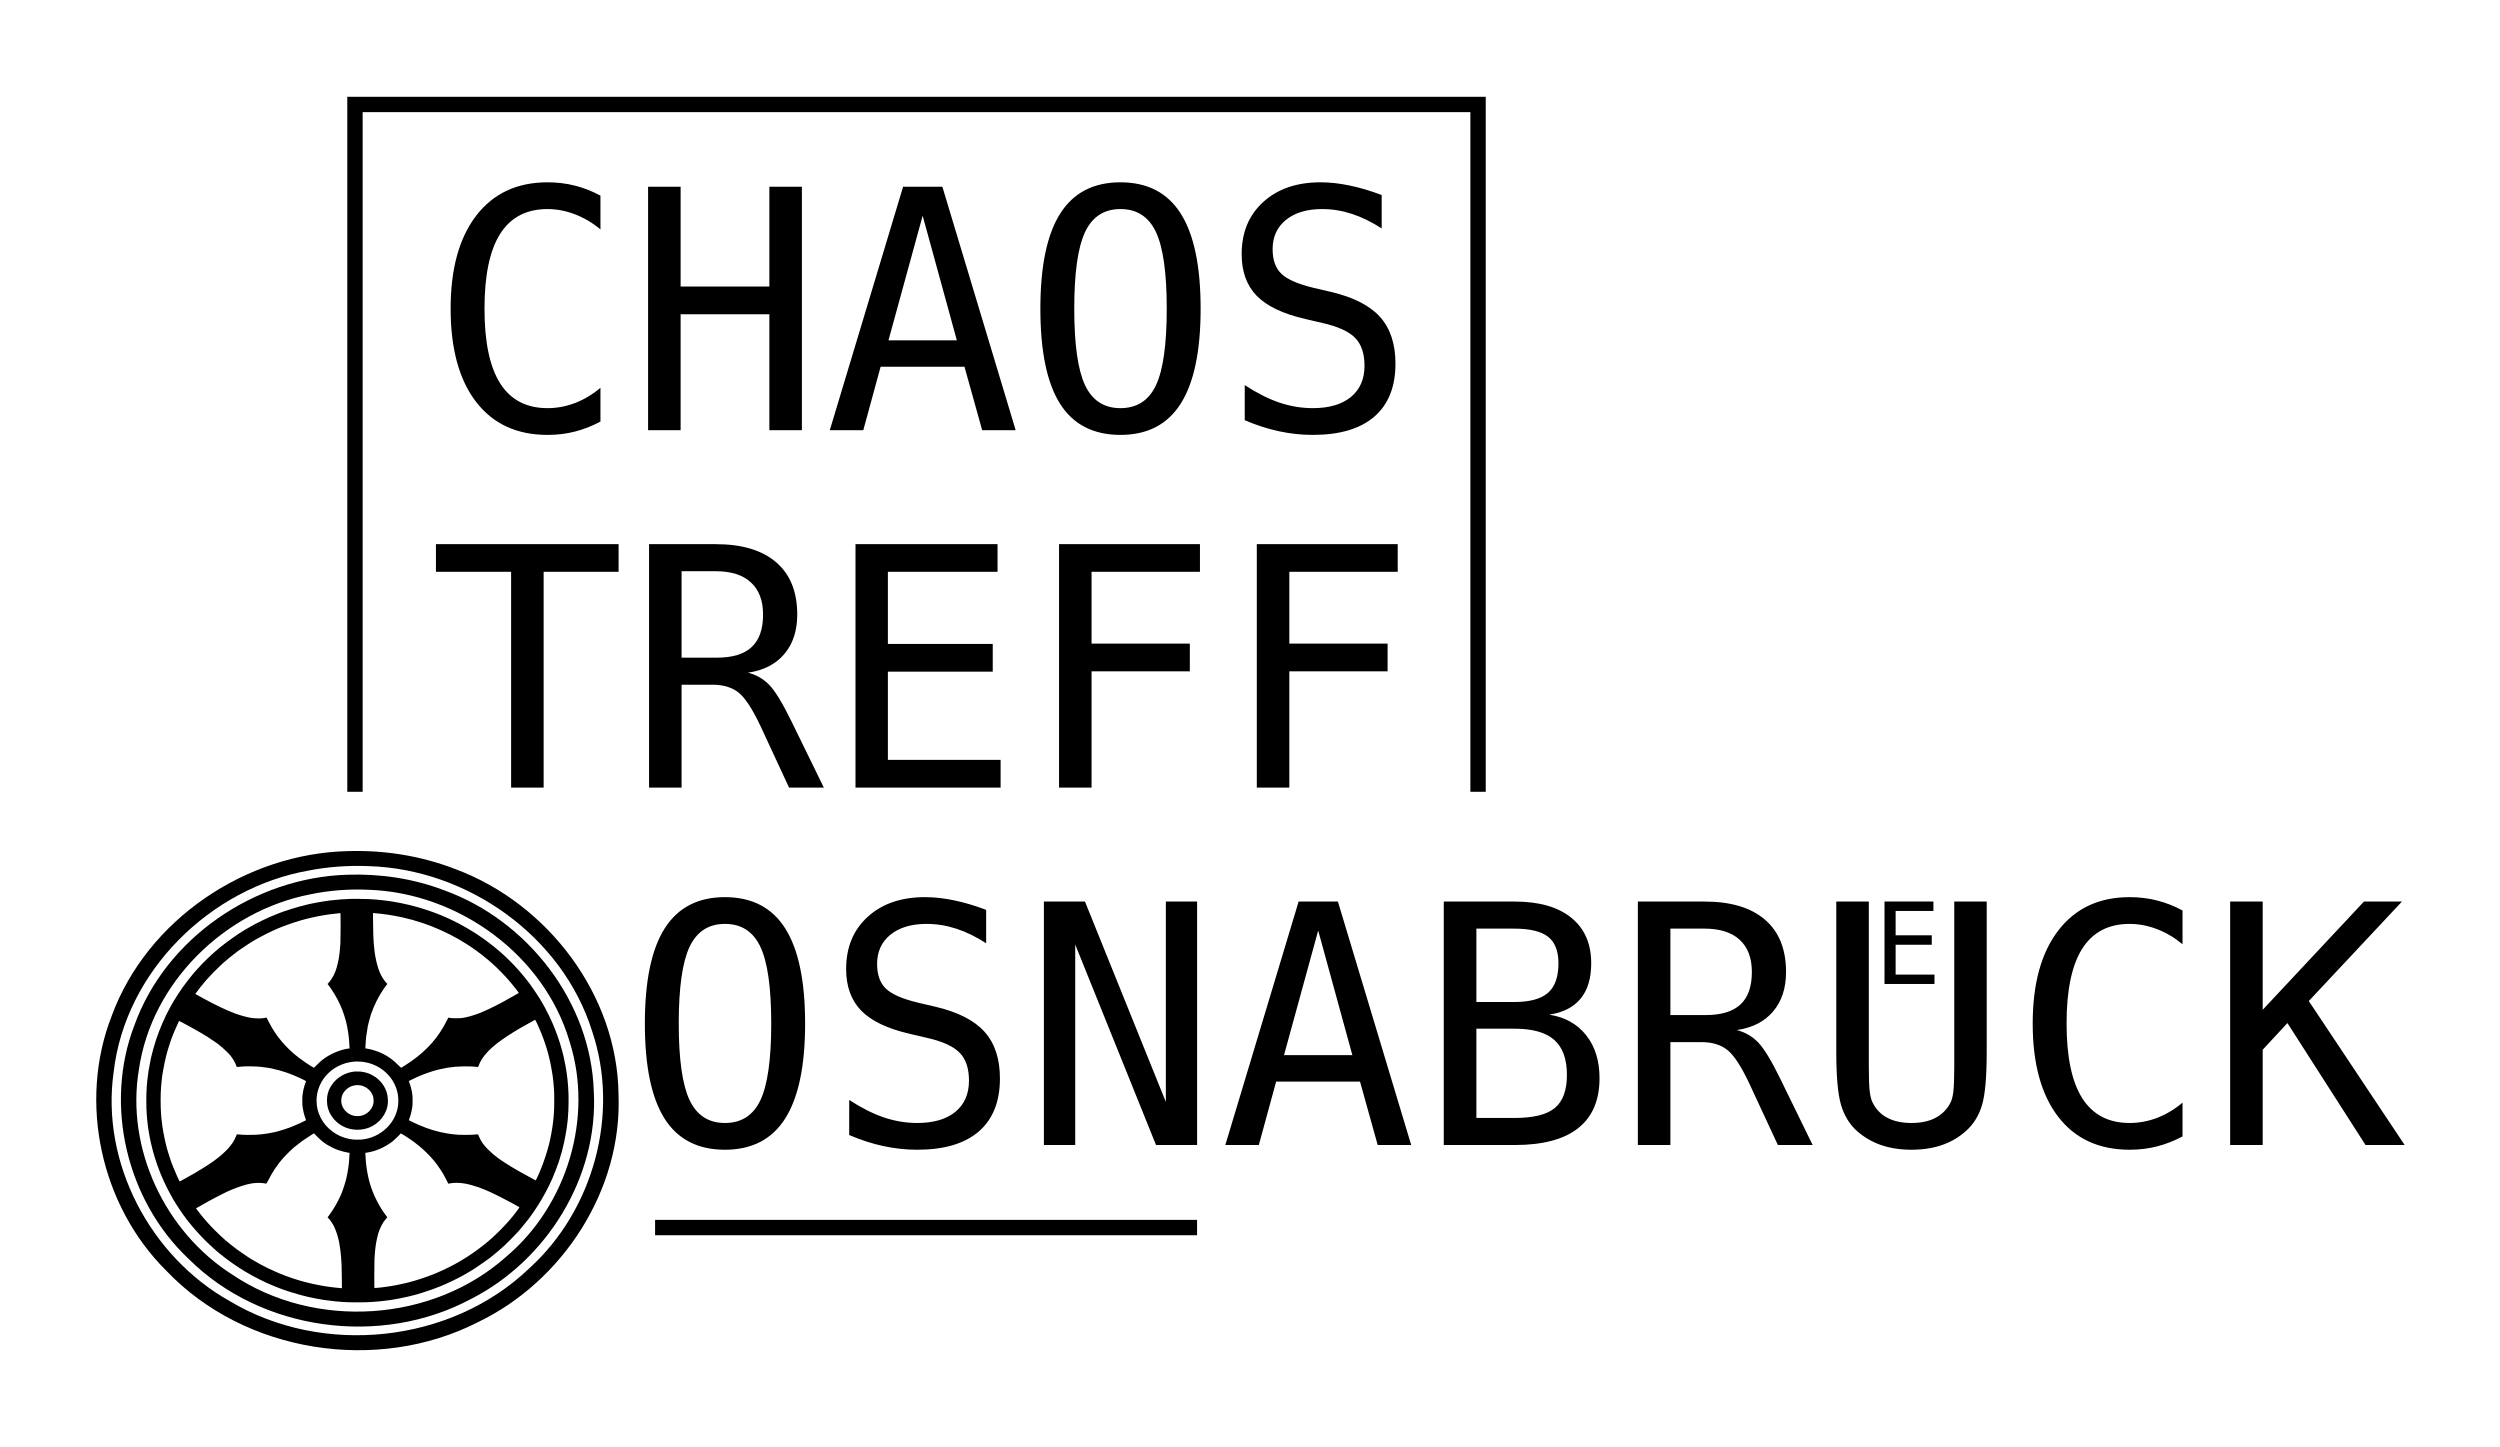
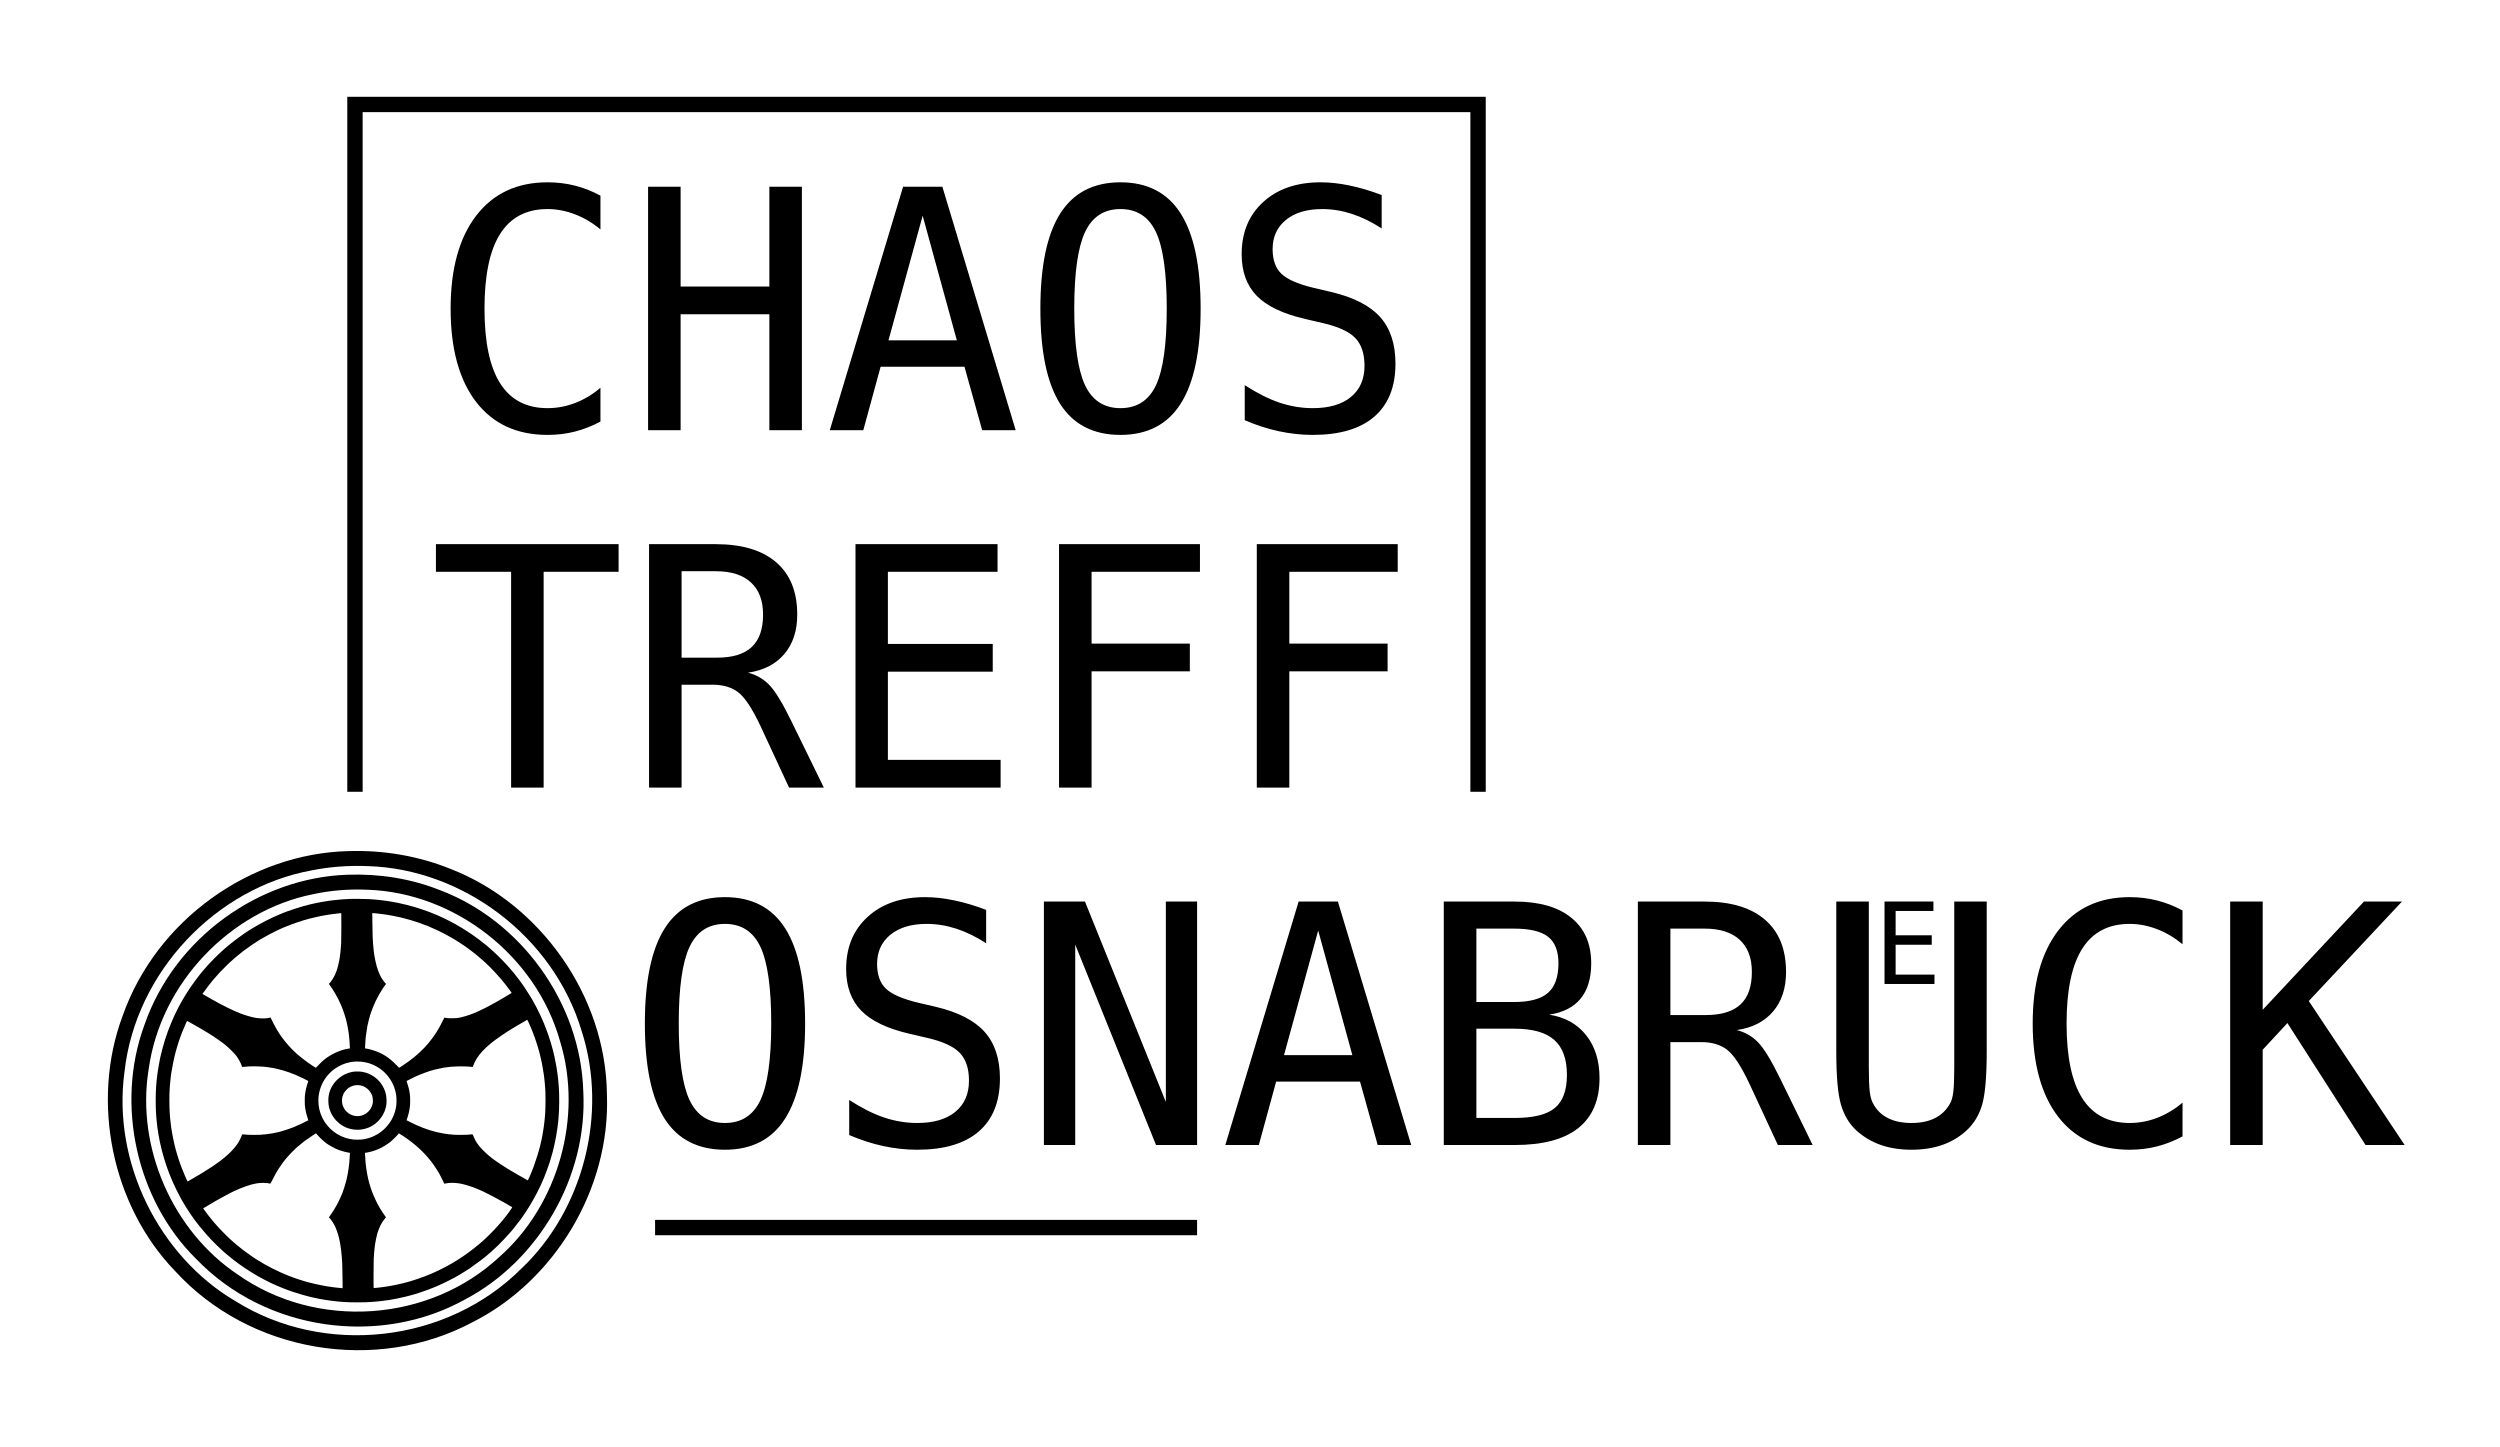
<svg xmlns="http://www.w3.org/2000/svg" width="516.808" height="299.019" id="svg8195" version="1.1">
  <defs id="defs8197" />
  <g id="layer1" transform="translate(-103.2124,-687.7188)">
    <text xml:space="preserve" style="font-size:38.042px;font-style:normal;font-weight:normal;line-height:107%;letter-spacing:0px;word-spacing:0px;fill:#000000;fill-opacity:1;stroke:none;font-family:Sans;" x="193.379" y="770.166" id="text2985-3-2-5-5" transform="scale(0.9916529,1.008417)">
      <tspan id="tspan2987-6-4-2-8" x="193.379" y="770.166" style="font-size:68.476px;font-style:normal;font-variant:normal;font-weight:normal;font-stretch:normal;line-height:107%;letter-spacing:0px;stroke:none;font-family:DejaVu Sans Mono;-inkscape-font-specification:DejaVu Sans Mono;">CHAOS</tspan>
      <tspan x="193.379" y="843.435" id="tspan2989-4-8-9-5" style="font-size:68.476px;font-style:normal;font-variant:normal;font-weight:normal;font-stretch:normal;line-height:107%;letter-spacing:0px;stroke:none;font-family:DejaVu Sans Mono;-inkscape-font-specification:DejaVu Sans Mono;">TREFF</tspan>
      <tspan x="193.379" y="916.705" id="tspan2991-0-3-8-3" style="font-size:68.476px;font-style:normal;font-variant:normal;font-weight:normal;font-stretch:normal;line-height:107%;letter-spacing:0px;stroke:none;font-family:DejaVu Sans Mono;-inkscape-font-specification:DejaVu Sans Mono;"> OSNABRUCK</tspan>
    </text>
    <path style="color:#000000;font-style:normal;font-variant:normal;font-weight:normal;font-stretch:normal;font-size:medium;line-height:normal;font-family:sans-serif;text-indent:0;text-align:start;text-decoration:none;text-decoration-line:none;text-decoration-style:solid;text-decoration-color:#000000;letter-spacing:normal;word-spacing:normal;text-transform:none;direction:ltr;block-progression:tb;writing-mode:lr-tb;baseline-shift:baseline;text-anchor:start;white-space:normal;clip-rule:nonzero;display:inline;overflow:visible;visibility:visible;opacity:1;isolation:auto;mix-blend-mode:normal;color-interpolation:sRGB;color-interpolation-filters:linearRGB;solid-color:#000000;solid-opacity:1;fill:#000000;fill-opacity:1;fill-rule:nonzero;stroke:none;stroke-width:3.173;stroke-linecap:butt;stroke-linejoin:miter;stroke-miterlimit:4;stroke-dasharray:none;stroke-dashoffset:0;stroke-opacity:1;marker:none;color-rendering:auto;image-rendering:auto;shape-rendering:auto;text-rendering:auto;enable-background:accumulate" d="m 175.006,707.727 0,143.672 3.172,0 0,-140.498 228.996,0 0,140.498 3.174,0 0,-143.672 -235.342,0 z m 63.629,232.17 0,3.174 112.041,0 0,-3.174 -112.041,0 z" id="rect7647-4-3-9-1" />
    <text id="text3488-7-1" y="891.127" x="490.536" style="font-style:normal;font-weight:normal;font-size:23.372px;line-height:125%;font-family:Sans;letter-spacing:0px;word-spacing:0px;fill:#000000;fill-opacity:1;stroke:none" xml:space="preserve">
      <tspan style="font-style:normal;font-variant:normal;font-weight:normal;font-stretch:normal;font-family:'DejaVu Sans Mono';-inkscape-font-specification:'DejaVu Sans Mono'" y="891.127" x="490.536" id="tspan3490-1-3">E</tspan>
    </text>
-     <g style="fill:#000000;fill-opacity:1;stroke:none" transform="matrix(0.00493596,0,0,-0.00493596,103.0667,986.8896)" id="g4157">
+     <g style="fill:#000000;fill-opacity:1;stroke:none" transform="matrix(0.00471677,0,0,-0.00493594,106.3549,986.8889)" id="g4157">
      <path d="M 14599,24965 C 10328.712,24866.305 6187.26,22100.655 4704.266,18054.512 3299.872,14451.599 4251.892,10107.861 6996.25,7389.75 10277.773,3943.88 15828.154,3082.468 20046.375,5236.875 c 3560.558,1712.335 6043.877,5548.239 5887.609,9530.215 -43.55,4168.335 -2963.559,8003.165 -6828.984,9442.91 -1431.249,555.867 -2972.85,802.954 -4506,755 z m 866,-629 c 4138.559,-120.594 8121.617,-2928.753 9366.521,-6922.555 1160.904,-3455.794 52.625,-7489.653 -2642.271,-9928.429 C 18904.338,4343.376 13538.373,3793.465 9649.875,6118.375 6322.862,7987.177 4245.626,11912.707 4790,15720 c 486.497,4211.758 4039.914,7699.619 8164.375,8430.75 825.44,161.876 1670.544,217.953 2510.625,185.25 z" id="path4159" style="fill:#000000;fill-opacity:1" />
      <path d="M 14569,23976 C 10709.259,23856.939 6979.697,21341.49 5659,17672.125 4378.792,14340.785 5330.643,10335.954 7922.703,7893.766 10960.884,4859.514 15980.618,4186.841 19750.689,6205.914 c 3175.388,1610.746 5341.823,5101.671 5147.811,8687.227 -111.827,3748.721 -2770.546,7168.751 -6266.172,8431.078 -1292.671,494.217 -2682.726,698.127 -4063.328,651.781 z m 901,-630 c 3747.827,-128.653 7340.674,-2712.594 8411.312,-6348.08 C 24898.589,13818.991 23781.934,10140.61 21245,7991 18146.602,5215.38 13192.857,4908.307 9753,7232 6936.634,9026.335 5288.139,12513.851 5848.328,15826.984 c 528.196,3644.555 3598.514,6630.761 7172.922,7326.891 803.993,169.284 1628.38,228.451 2448.75,192.125 z" id="path4161" style="fill:#000000;fill-opacity:1" />
      <path d="m 14738,22965 c -2,-2 -79,-6 -173,-9 -93,-4 -186,-8 -205,-10 -19,-2 -78,-7 -130,-11 -96,-7 -152,-12 -205,-20 -16,-2 -61,-7 -100,-10 -38,-3 -81,-8 -95,-10 -38,-7 -80,-13 -135,-20 -27,-3 -75,-10 -105,-15 -30,-5 -73,-12 -95,-15 -22,-3 -53,-9 -70,-12 -16,-3 -40,-7 -52,-9 -11,-1 -29,-4 -40,-8 -10,-3 -38,-8 -61,-11 -24,-3 -96,-18 -160,-31 -65,-14 -128,-28 -142,-30 -14,-3 -43,-10 -65,-16 -22,-5 -47,-11 -55,-13 -206,-40 -970,-275 -1135,-350 -16,-7 -70,-29 -120,-48 -353,-136 -859,-383 -1200,-586 -60,-35 -119,-70 -130,-76 -203,-111 -771,-514 -1035,-734 -345,-286 -681,-608 -935,-895 -39,-43 -81,-91 -95,-105 -14,-15 -43,-49 -65,-76 -22,-28 -46,-56 -53,-64 -49,-52 -311,-391 -413,-536 -72,-101 -189,-275 -189,-281 0,-3 -11,-20 -24,-37 -29,-40 -209,-337 -261,-432 -20,-38 -50,-92 -65,-120 -194,-351 -416,-865 -554,-1278 -79,-237 -176,-581 -211,-743 -2,-11 -15,-71 -29,-134 -26,-118 -74,-378 -82,-440 -3,-19 -7,-46 -9,-60 -5,-28 -31,-224 -40,-310 -4,-30 -8,-66 -10,-80 -2,-14 -7,-70 -10,-125 -4,-55 -9,-118 -11,-140 -22,-231 -22,-865 1,-1120 2,-27 7,-84 10,-125 3,-41 7,-88 9,-105 2,-16 7,-59 10,-95 4,-36 8,-76 11,-89 2,-12 7,-52 11,-89 3,-37 7,-69 9,-72 2,-3 6,-30 10,-60 4,-30 16,-104 26,-165 11,-60 22,-121 24,-135 2,-14 13,-70 25,-125 12,-55 24,-111 26,-125 4,-20 78,-319 88,-355 2,-5 6,-23 11,-40 28,-113 106,-360 167,-535 170,-487 371,-921 663,-1435 120,-211 451,-707 527,-789 10,-11 18,-23 18,-27 0,-4 6,-14 13,-21 7,-7 44,-53 82,-103 249,-320 633,-738 930,-1008 190,-173 198,-181 265,-237 36,-30 67,-57 70,-60 13,-13 216,-174 310,-246 336,-257 729,-512 1108,-720 164,-91 500,-260 612,-308 400,-174 664,-276 975,-374 264,-84 587,-173 745,-206 14,-3 90,-19 170,-36 154,-33 247,-51 400,-75 52,-9 106,-18 120,-21 14,-2 48,-6 75,-9 28,-3 61,-7 75,-10 31,-6 117,-16 250,-30 30,-3 71,-8 90,-10 19,-2 71,-7 115,-10 44,-3 100,-8 125,-10 286,-25 1031,-25 1290,0 19,2 76,6 125,10 50,4 104,8 120,10 17,1 59,6 95,9 94,10 141,16 175,21 17,3 51,7 77,10 26,3 63,7 82,10 20,3 53,7 74,10 66,9 276,46 324,56 25,6 57,12 70,14 30,4 161,31 268,57 47,11 94,21 104,23 10,3 55,14 100,26 45,11 90,23 102,25 87,16 558,163 754,235 210,76 234,86 375,143 287,118 766,348 945,454 19,11 58,33 85,48 28,14 62,35 77,45 14,11 28,19 31,19 5,0 121,68 177,105 19,12 80,51 135,86 192,122 691,479 725,518 3,3 37,32 76,63 39,31 77,62 85,70 8,7 34,30 59,50 51,41 65,53 180,158 46,41 92,83 104,93 76,65 417,412 551,561 44,49 85,94 90,100 37,41 254,307 311,381 37,50 71,92 74,95 3,3 21,28 39,55 19,28 37,52 40,55 18,16 191,271 296,435 208,327 439,758 580,1080 7,17 22,50 33,75 57,130 207,519 242,630 5,14 23,70 40,125 33,104 89,289 95,315 1,8 16,67 33,130 42,161 87,362 116,520 25,134 28,151 41,240 4,25 9,52 10,60 2,8 6,38 9,65 4,28 9,61 11,75 2,14 7,52 10,85 3,33 7,67 10,75 2,8 6,51 10,95 3,44 8,103 11,130 31,295 36,940 9,1245 -2,25 -7,83 -11,130 -7,90 -8,100 -18,195 -7,67 -25,207 -31,245 -2,14 -7,45 -10,69 -6,51 -12,88 -25,156 -5,28 -11,66 -14,85 -4,28 -54,271 -73,355 -2,11 -6,31 -9,45 -6,31 -52,214 -64,255 -5,17 -16,55 -24,85 -87,318 -231,722 -379,1065 -68,158 -222,477 -250,518 -10,15 -20,33 -21,40 -1,7 -11,28 -22,47 -12,19 -41,71 -64,115 -24,44 -68,120 -97,168 -29,48 -53,90 -53,92 0,2 -13,23 -28,47 -16,24 -62,95 -103,158 -74,116 -264,392 -303,442 -12,14 -31,39 -42,55 -381,508 -866,1018 -1354,1423 -74,61 -145,120 -157,130 -39,33 -265,205 -362,274 -419,303 -989,637 -1426,836 -38,18 -97,45 -130,60 -317,148 -775,315 -1220,445 -179,52 -587,151 -704,170 -19,3 -37,7 -40,9 -3,2 -28,7 -55,10 -28,4 -79,13 -115,21 -36,7 -102,19 -146,25 -44,7 -87,13 -95,15 -8,1 -40,6 -70,10 -30,4 -63,9 -72,10 -9,2 -41,6 -70,9 -29,4 -69,8 -88,11 -66,8 -125,15 -190,20 -36,3 -85,7 -110,10 -25,3 -85,7 -135,10 -49,3 -128,8 -175,11 -81,6 -727,13 -732,9 z m -447,-609 c 8,-10 3,-1146 -5,-1251 -3,-38 -7,-95 -10,-125 -3,-30 -8,-89 -11,-130 -3,-41 -8,-91 -10,-110 -3,-19 -7,-55 -10,-80 -9,-81 -16,-124 -25,-175 -5,-27 -12,-66 -15,-85 -9,-53 -43,-198 -61,-260 -8,-30 -19,-68 -24,-85 -19,-70 -63,-180 -112,-285 -35,-72 -142,-241 -179,-280 -13,-14 -37,-40 -53,-57 l -28,-32 34,-43 c 20,-24 74,-100 122,-169 375,-550 616,-1170 706,-1814 6,-44 13,-91 15,-105 2,-14 6,-52 9,-85 4,-33 8,-76 11,-95 4,-33 7,-78 20,-296 l 6,-92 -48,-6 c -372,-52 -798,-239 -1108,-486 -44,-35 -137,-122 -207,-192 -70,-70 -129,-128 -133,-128 -10,0 -219,132 -360,227 -129,88 -385,280 -445,335 -14,13 -59,52 -100,88 -185,160 -404,395 -560,600 -36,47 -67,87 -70,90 -14,13 -153,225 -210,320 -35,58 -99,175 -143,260 -44,85 -84,163 -88,172 -7,13 -15,15 -32,9 -12,-5 -45,-12 -72,-16 -28,-4 -63,-9 -80,-11 -78,-12 -333,-5 -425,11 -14,2 -43,7 -65,10 -147,21 -439,102 -654,181 -335,124 -816,351 -1276,604 -27,15 -126,69 -218,120 l -168,92 17,26 c 44,68 380,493 413,522 3,3 38,41 76,85 147,167 375,400 555,565 57,52 110,102 119,110 89,83 459,383 575,465 15,11 48,35 72,53 134,100 582,390 709,458 11,5 41,22 66,37 124,73 492,261 629,321 36,16 94,42 130,59 259,118 675,267 1075,386 242,72 778,190 985,217 19,2 60,9 90,14 30,5 77,13 105,16 27,3 63,7 80,10 16,2 55,6 85,9 30,3 66,8 79,10 12,2 60,7 105,11 44,3 83,8 85,10 6,5 26,0 32,-10 z m 1554,-2 c 28,-3 66,-7 85,-9 19,-3 60,-7 90,-10 68,-7 198,-24 231,-30 13,-3 44,-7 69,-10 25,-3 52,-8 60,-10 8,-3 31,-7 50,-9 20,-3 76,-12 125,-21 50,-10 101,-19 115,-22 14,-2 68,-13 120,-24 52,-11 104,-22 115,-24 49,-10 318,-78 400,-101 558,-157 1027,-340 1550,-604 279,-141 445,-235 678,-384 87,-56 166,-106 175,-111 73,-44 357,-249 517,-374 96,-75 291,-235 305,-251 3,-3 39,-34 80,-70 242,-211 572,-548 806,-825 119,-140 348,-434 342,-440 -5,-5 -162,-95 -241,-138 -37,-21 -82,-46 -100,-56 -121,-69 -183,-104 -262,-146 -49,-26 -94,-51 -100,-56 -5,-4 -121,-64 -256,-133 -354,-180 -643,-307 -879,-386 -115,-38 -332,-99 -380,-106 -19,-3 -41,-7 -48,-9 -7,-3 -34,-7 -60,-11 -26,-3 -67,-10 -92,-14 -51,-9 -392,-7 -430,4 -14,3 -40,8 -59,11 -19,2 -36,7 -39,10 -3,2 -32,-50 -65,-118 -336,-686 -822,-1244 -1490,-1710 -115,-81 -359,-239 -409,-266 -26,-13 -29,-10 -165,126 -291,292 -610,483 -995,597 -136,40 -180,50 -280,67 l -77,13 4,85 c 3,87 14,236 20,301 2,19 6,64 10,100 5,53 51,349 70,451 15,78 98,389 130,484 126,373 321,764 535,1070 33,47 71,101 83,118 12,18 33,44 46,60 l 25,27 -35,37 c -60,65 -78,88 -137,175 -95,140 -173,312 -235,520 -37,120 -91,357 -102,443 -3,28 -8,57 -10,65 -2,8 -7,35 -10,60 -3,25 -7,56 -9,70 -4,24 -13,103 -21,200 -3,25 -7,70 -10,100 -2,30 -7,100 -10,155 -3,55 -8,136 -10,180 -3,44 -7,279 -10,523 l -5,443 72,-6 c 40,-3 96,-8 123,-11 z m 6646,-4541 c 137,-285 265,-600 356,-873 25,-74 46,-139 48,-145 1,-5 5,-17 8,-25 3,-8 15,-49 27,-90 12,-41 28,-95 36,-120 7,-25 18,-63 23,-85 5,-22 23,-96 41,-165 17,-69 35,-143 39,-165 5,-22 16,-74 24,-115 18,-84 53,-282 62,-350 3,-25 8,-52 10,-60 2,-8 7,-39 10,-69 4,-30 8,-61 10,-70 2,-9 6,-47 9,-83 4,-37 8,-75 10,-85 2,-10 7,-65 11,-122 4,-57 8,-113 10,-123 23,-117 23,-913 0,-1118 -2,-19 -6,-71 -10,-115 -3,-44 -8,-91 -10,-105 -2,-14 -6,-52 -10,-85 -8,-84 -15,-136 -20,-165 -2,-14 -7,-45 -10,-70 -9,-68 -37,-238 -50,-300 -3,-14 -8,-38 -11,-55 -88,-492 -310,-1183 -544,-1690 -82,-177 -92,-196 -104,-186 -10,8 -38,23 -236,128 -47,25 -98,54 -115,63 -16,10 -66,37 -110,60 -375,201 -821,473 -1075,656 -148,106 -313,246 -441,374 -197,195 -306,350 -385,544 -37,90 -44,101 -65,99 -13,-1 -66,-5 -116,-8 -51,-4 -105,-8 -120,-10 -41,-6 -477,-6 -548,0 -244,18 -318,27 -485,55 -410,69 -767,176 -1179,352 -134,58 -417,191 -429,203 -2,2 4,20 13,41 55,130 115,367 131,519 3,33 8,71 10,85 5,30 5,313 0,355 -2,17 -6,55 -10,85 -3,30 -8,66 -11,80 -3,14 -9,50 -15,80 -13,72 -61,238 -94,324 -14,38 -25,70 -24,72 7,6 260,128 310,150 32,13 83,36 114,50 183,84 608,231 774,269 8,2 53,12 100,23 84,20 213,46 280,57 19,3 42,8 50,10 26,7 236,32 331,40 186,16 539,21 669,11 25,-2 86,-7 136,-10 49,-4 100,-8 111,-11 25,-4 38,9 47,50 11,47 89,206 138,282 144,223 358,442 658,676 185,145 629,437 875,577 17,9 91,52 165,95 74,42 169,95 210,118 41,22 80,43 85,47 6,4 46,27 90,50 44,24 94,52 110,62 17,10 33,18 37,18 4,0 26,-39 49,-87 z m -14845,-18 c 57,-30 118,-63 136,-73 18,-10 78,-43 133,-72 55,-29 105,-56 110,-60 6,-4 39,-23 75,-42 188,-102 428,-243 605,-353 117,-74 366,-240 405,-271 8,-7 74,-59 145,-115 121,-96 349,-313 423,-404 102,-125 220,-331 253,-443 9,-31 17,-41 28,-38 14,5 88,11 261,22 198,13 590,2 775,-21 78,-10 192,-26 211,-29 10,-2 44,-7 74,-12 30,-4 57,-8 60,-9 3,-1 32,-7 65,-14 419,-88 796,-216 1205,-408 203,-95 241,-117 234,-132 -65,-157 -127,-402 -140,-551 -3,-36 -7,-71 -10,-79 -5,-16 -5,-310 0,-356 2,-16 7,-57 11,-90 16,-141 61,-323 119,-480 14,-38 24,-70 22,-72 -18,-18 -448,-214 -603,-274 -13,-5 -33,-13 -45,-18 -85,-36 -475,-161 -547,-176 -9,-2 -36,-8 -61,-14 -25,-7 -52,-13 -60,-15 -45,-11 -221,-46 -255,-51 -23,-3 -50,-7 -60,-9 -109,-20 -319,-43 -470,-51 -106,-6 -513,-6 -545,-1 -14,3 -68,8 -120,11 -52,4 -104,8 -115,8 -16,2 -26,-14 -53,-86 -123,-326 -434,-671 -922,-1024 -211,-153 -536,-360 -805,-514 -66,-38 -406,-228 -470,-264 -33,-18 -81,-44 -107,-59 -26,-14 -49,-26 -52,-26 -12,0 -188,387 -261,576 -26,65 -51,128 -55,139 -57,136 -226,670 -244,769 -2,11 -9,41 -16,66 -15,54 -11,38 -55,238 -33,151 -79,399 -89,482 -2,19 -12,91 -20,160 -26,202 -26,199 -41,400 -25,321 -24,849 0,1125 2,22 7,72 10,110 7,83 14,147 20,194 2,19 7,59 10,90 3,31 7,67 9,81 3,14 19,109 36,213 30,180 100,519 121,583 5,17 12,41 14,54 24,125 197,669 260,815 7,17 34,84 60,150 41,102 109,258 190,432 11,23 24,43 28,43 5,0 55,-25 113,-55 z m 7510,-1649 c 141,-12 282,-42 419,-88 606,-206 1043,-726 1125,-1337 18,-133 15,-352 -6,-454 -2,-12 -7,-38 -10,-57 -3,-19 -14,-69 -26,-110 -75,-276 -226,-528 -440,-735 -279,-270 -644,-439 -1038,-480 -67,-6 -290,-7 -345,0 -109,13 -129,16 -176,25 -514,98 -969,434 -1197,885 -122,241 -174,458 -175,725 0,427 183,851 495,1145 109,103 130,120 226,185 198,133 433,231 647,269 33,6 71,13 85,16 14,3 66,8 115,11 50,4 91,7 92,8 4,3 141,-2 209,-8 z m -1821,-3161 c 127,-127 288,-256 406,-324 183,-107 309,-167 465,-221 120,-41 326,-94 412,-105 l 53,-7 -5,-86 c -18,-302 -22,-341 -51,-552 -22,-154 -60,-349 -96,-495 -30,-117 -132,-439 -162,-506 -8,-19 -34,-79 -57,-134 -116,-274 -306,-601 -492,-849 l -59,-78 23,-26 c 13,-14 30,-33 39,-41 49,-47 171,-235 216,-331 75,-162 150,-385 177,-526 2,-11 9,-37 14,-59 6,-22 13,-53 16,-70 2,-16 11,-68 19,-115 13,-75 20,-121 33,-220 2,-14 8,-74 14,-135 6,-60 13,-130 15,-154 3,-23 7,-89 10,-145 3,-55 8,-137 10,-181 3,-44 7,-279 10,-523 l 5,-443 -78,6 c -85,7 -127,12 -187,19 -22,3 -68,8 -102,11 -34,3 -70,8 -81,10 -10,2 -43,6 -73,10 -229,27 -663,111 -937,181 -213,54 -251,65 -557,160 -422,132 -993,379 -1415,611 -234,129 -244,135 -261,149 -8,8 -18,14 -22,14 -23,0 -470,296 -677,449 -139,102 -456,355 -490,391 -3,3 -25,23 -50,44 -214,186 -530,501 -720,717 -105,119 -117,134 -190,224 -35,44 -67,82 -70,85 -3,3 -27,34 -55,70 -27,36 -53,70 -57,75 -75,96 -90,116 -87,120 5,5 260,150 279,158 8,4 29,15 45,25 169,104 794,431 1011,530 338,154 771,298 979,326 22,3 50,7 62,10 34,7 171,17 253,17 103,1 225,-12 309,-33 7,-2 49,68 100,167 88,171 172,316 264,455 51,75 185,261 196,270 3,3 18,21 33,40 15,19 38,49 53,65 14,17 50,57 78,90 65,76 293,303 376,375 35,30 73,63 85,74 34,30 275,218 320,249 142,98 267,181 375,248 l 124,77 25,-31 c 15,-18 71,-77 127,-132 z m 3628,73 c 563,-349 1024,-759 1366,-1218 65,-86 251,-364 251,-374 0,-3 17,-34 38,-68 21,-35 72,-130 113,-213 l 75,-150 60,12 c 156,33 392,34 574,3 30,-5 71,-11 90,-14 100,-15 425,-106 545,-151 224,-86 299,-116 450,-182 210,-93 668,-325 1000,-507 138,-76 254,-141 258,-145 11,-11 -258,-366 -384,-506 -15,-16 -48,-55 -74,-85 -183,-212 -485,-516 -715,-719 -52,-46 -109,-96 -126,-112 -18,-15 -90,-74 -162,-132 -623,-500 -1261,-882 -2005,-1198 -76,-33 -141,-59 -144,-59 -3,0 -19,-6 -36,-14 -160,-70 -803,-282 -922,-303 -16,-3 -38,-9 -47,-14 -10,-5 -18,-8 -18,-5 0,3 -23,-2 -52,-10 -28,-9 -59,-17 -67,-19 -9,-2 -88,-19 -176,-39 -88,-19 -173,-37 -190,-40 -16,-3 -41,-8 -55,-11 -21,-4 -72,-13 -175,-31 -11,-1 -33,-5 -50,-8 -16,-2 -43,-7 -60,-10 -16,-3 -68,-10 -115,-16 -47,-6 -96,-13 -110,-15 -14,-2 -50,-7 -80,-10 -30,-3 -66,-7 -80,-10 -22,-3 -154,-15 -215,-19 -20,-1 -20,5 -20,544 0,300 4,601 8,670 14,235 23,343 37,450 6,41 12,95 15,120 3,25 7,52 10,60 2,8 7,35 10,60 8,59 52,261 73,330 8,30 17,60 18,67 6,36 91,244 131,320 56,108 107,184 184,273 l 59,69 -58,78 c -157,210 -285,420 -407,668 -227,459 -355,906 -420,1470 -3,28 -7,66 -10,85 -4,34 -9,109 -20,301 l -6,96 48,7 c 26,4 55,9 63,11 8,2 31,6 50,10 323,59 689,228 980,453 88,69 330,304 330,322 0,22 37,6 163,-72 z" id="path4163" style="fill:#000000;fill-opacity:1" />
      <path d="m 14898,15735 c -396.434,-32.686 -775.579,-248.806 -989.709,-586.736 -136.845,-204.824 -200.269,-453.59 -180.988,-699.006 13.756,-494.646 387.992,-936.154 850.445,-1087.412 345.317,-113.288 737.426,-83.933 1056.55,93 396.086,214.126 675.669,658.133 638.738,1115 -7.792,419.641 -274.555,810.492 -640.78,1005.718 -222.977,126.944 -479.886,172.515 -734.256,159.436 z m 257,-586 c 283.033,-65.105 529.107,-322.928 520.987,-623.155 15.983,-341.776 -288.111,-644.049 -623.862,-657.345 -296.719,-30.025 -598.455,160.072 -696.576,442.416 -72.26,210.646 -28.515,462.379 130.131,623.234 162.6,192.517 427.08,264.228 669.32,214.85 z" id="path4165" style="fill:#000000;fill-opacity:1" />
    </g>
  </g>
</svg>
